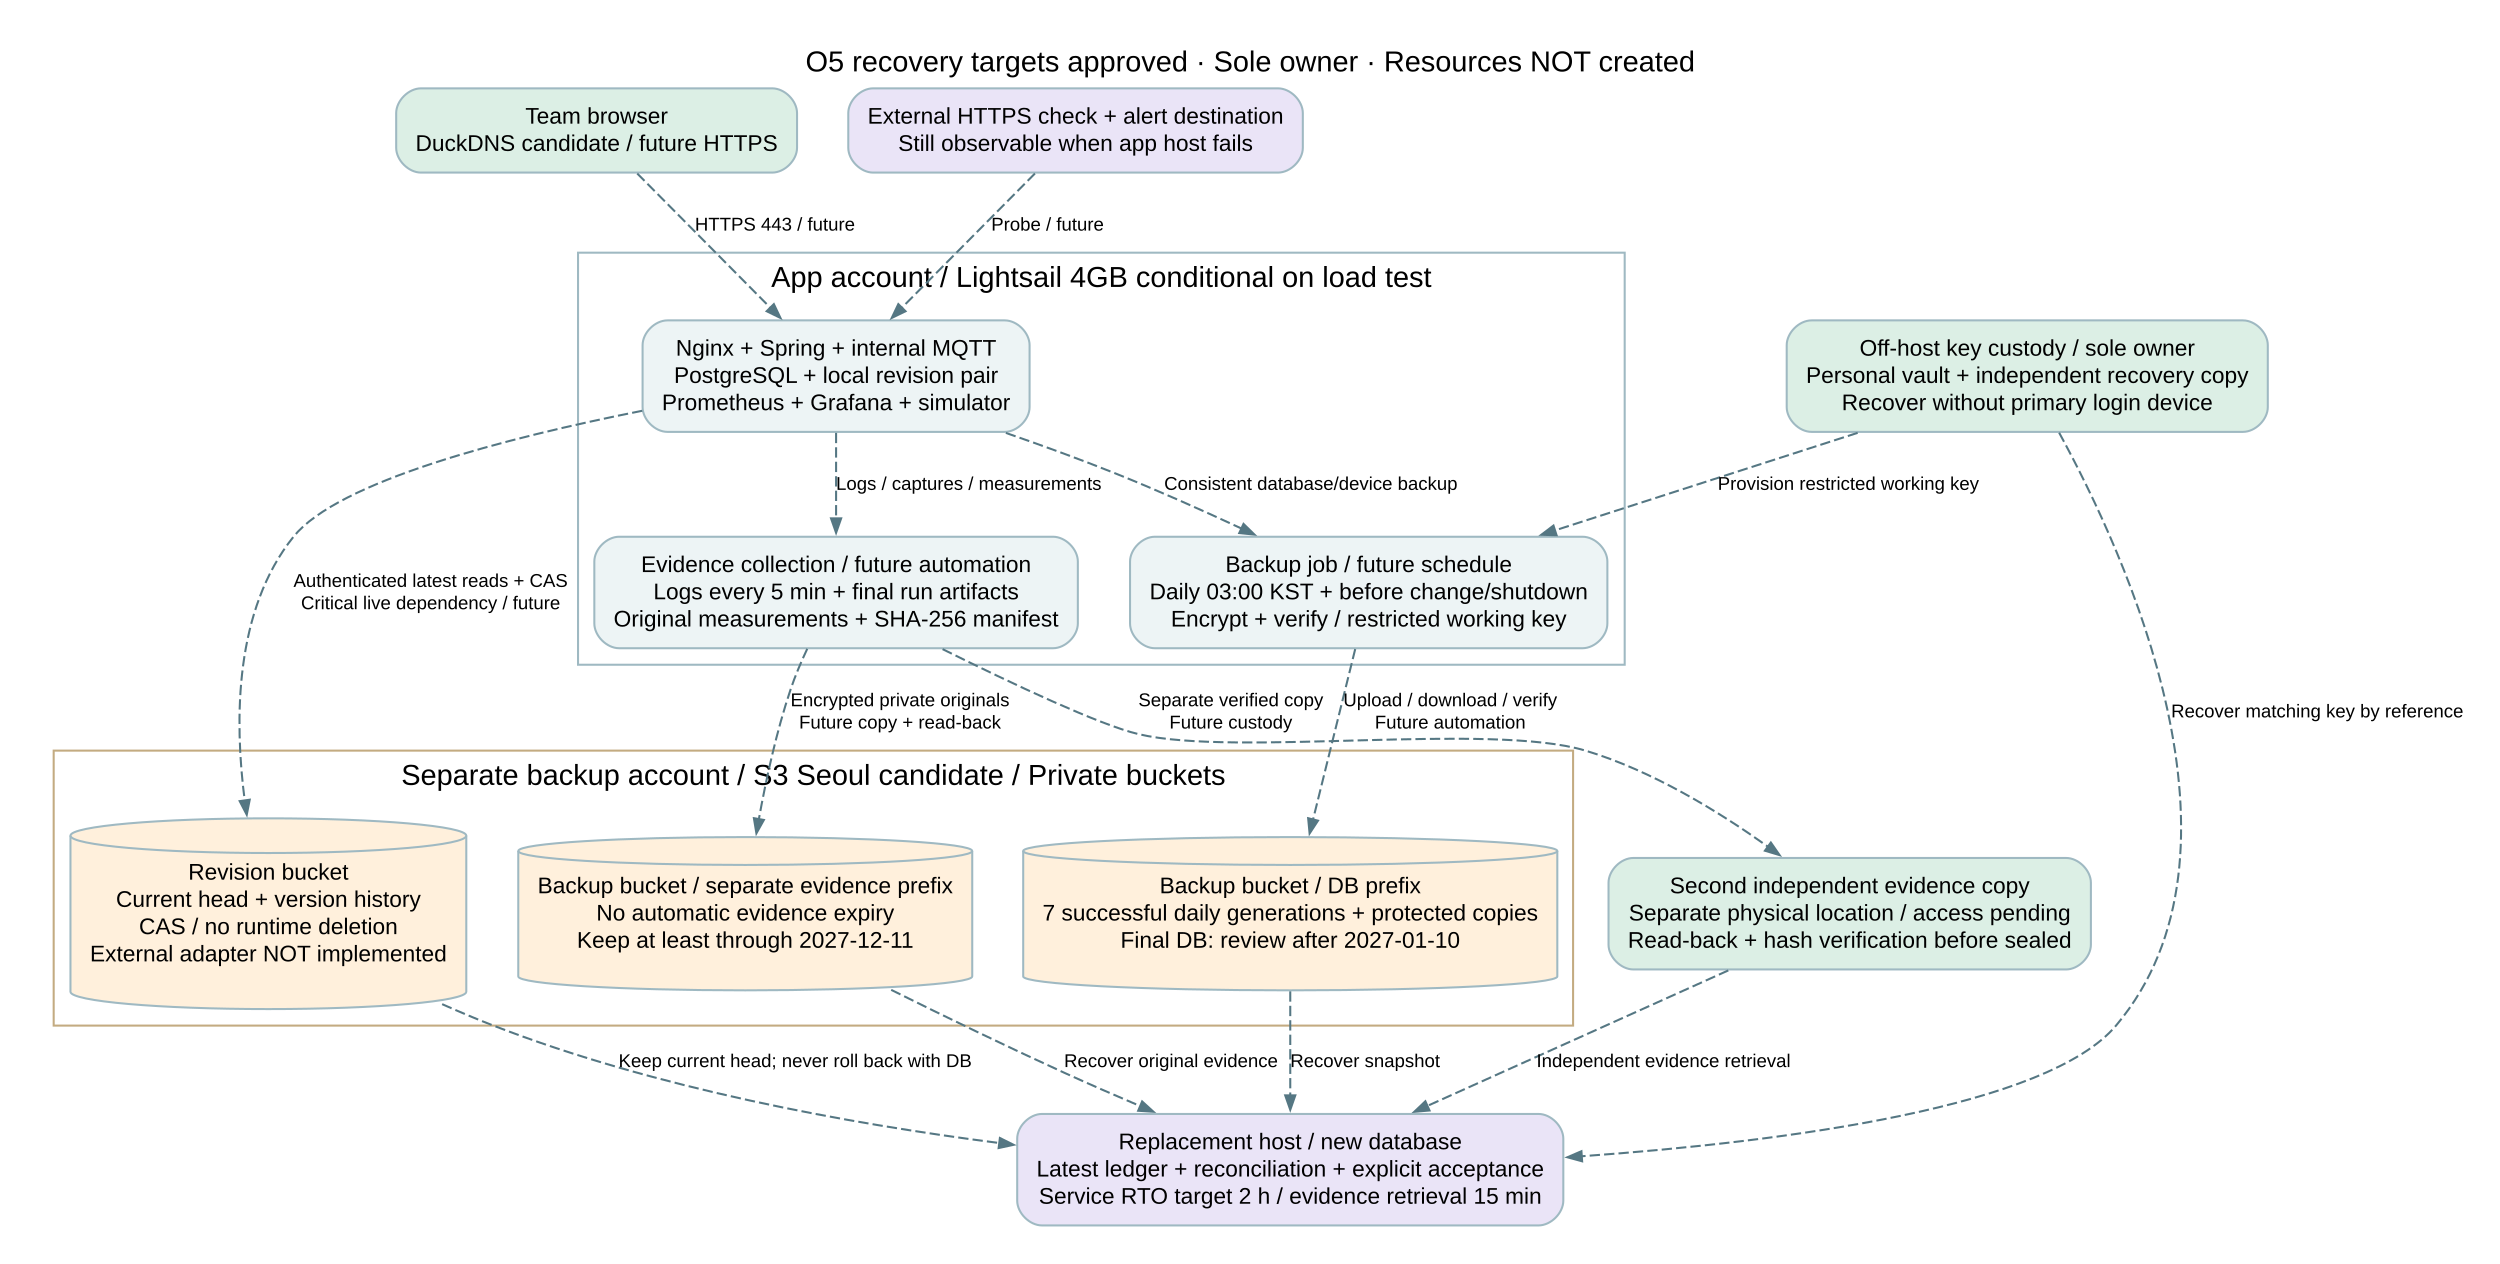
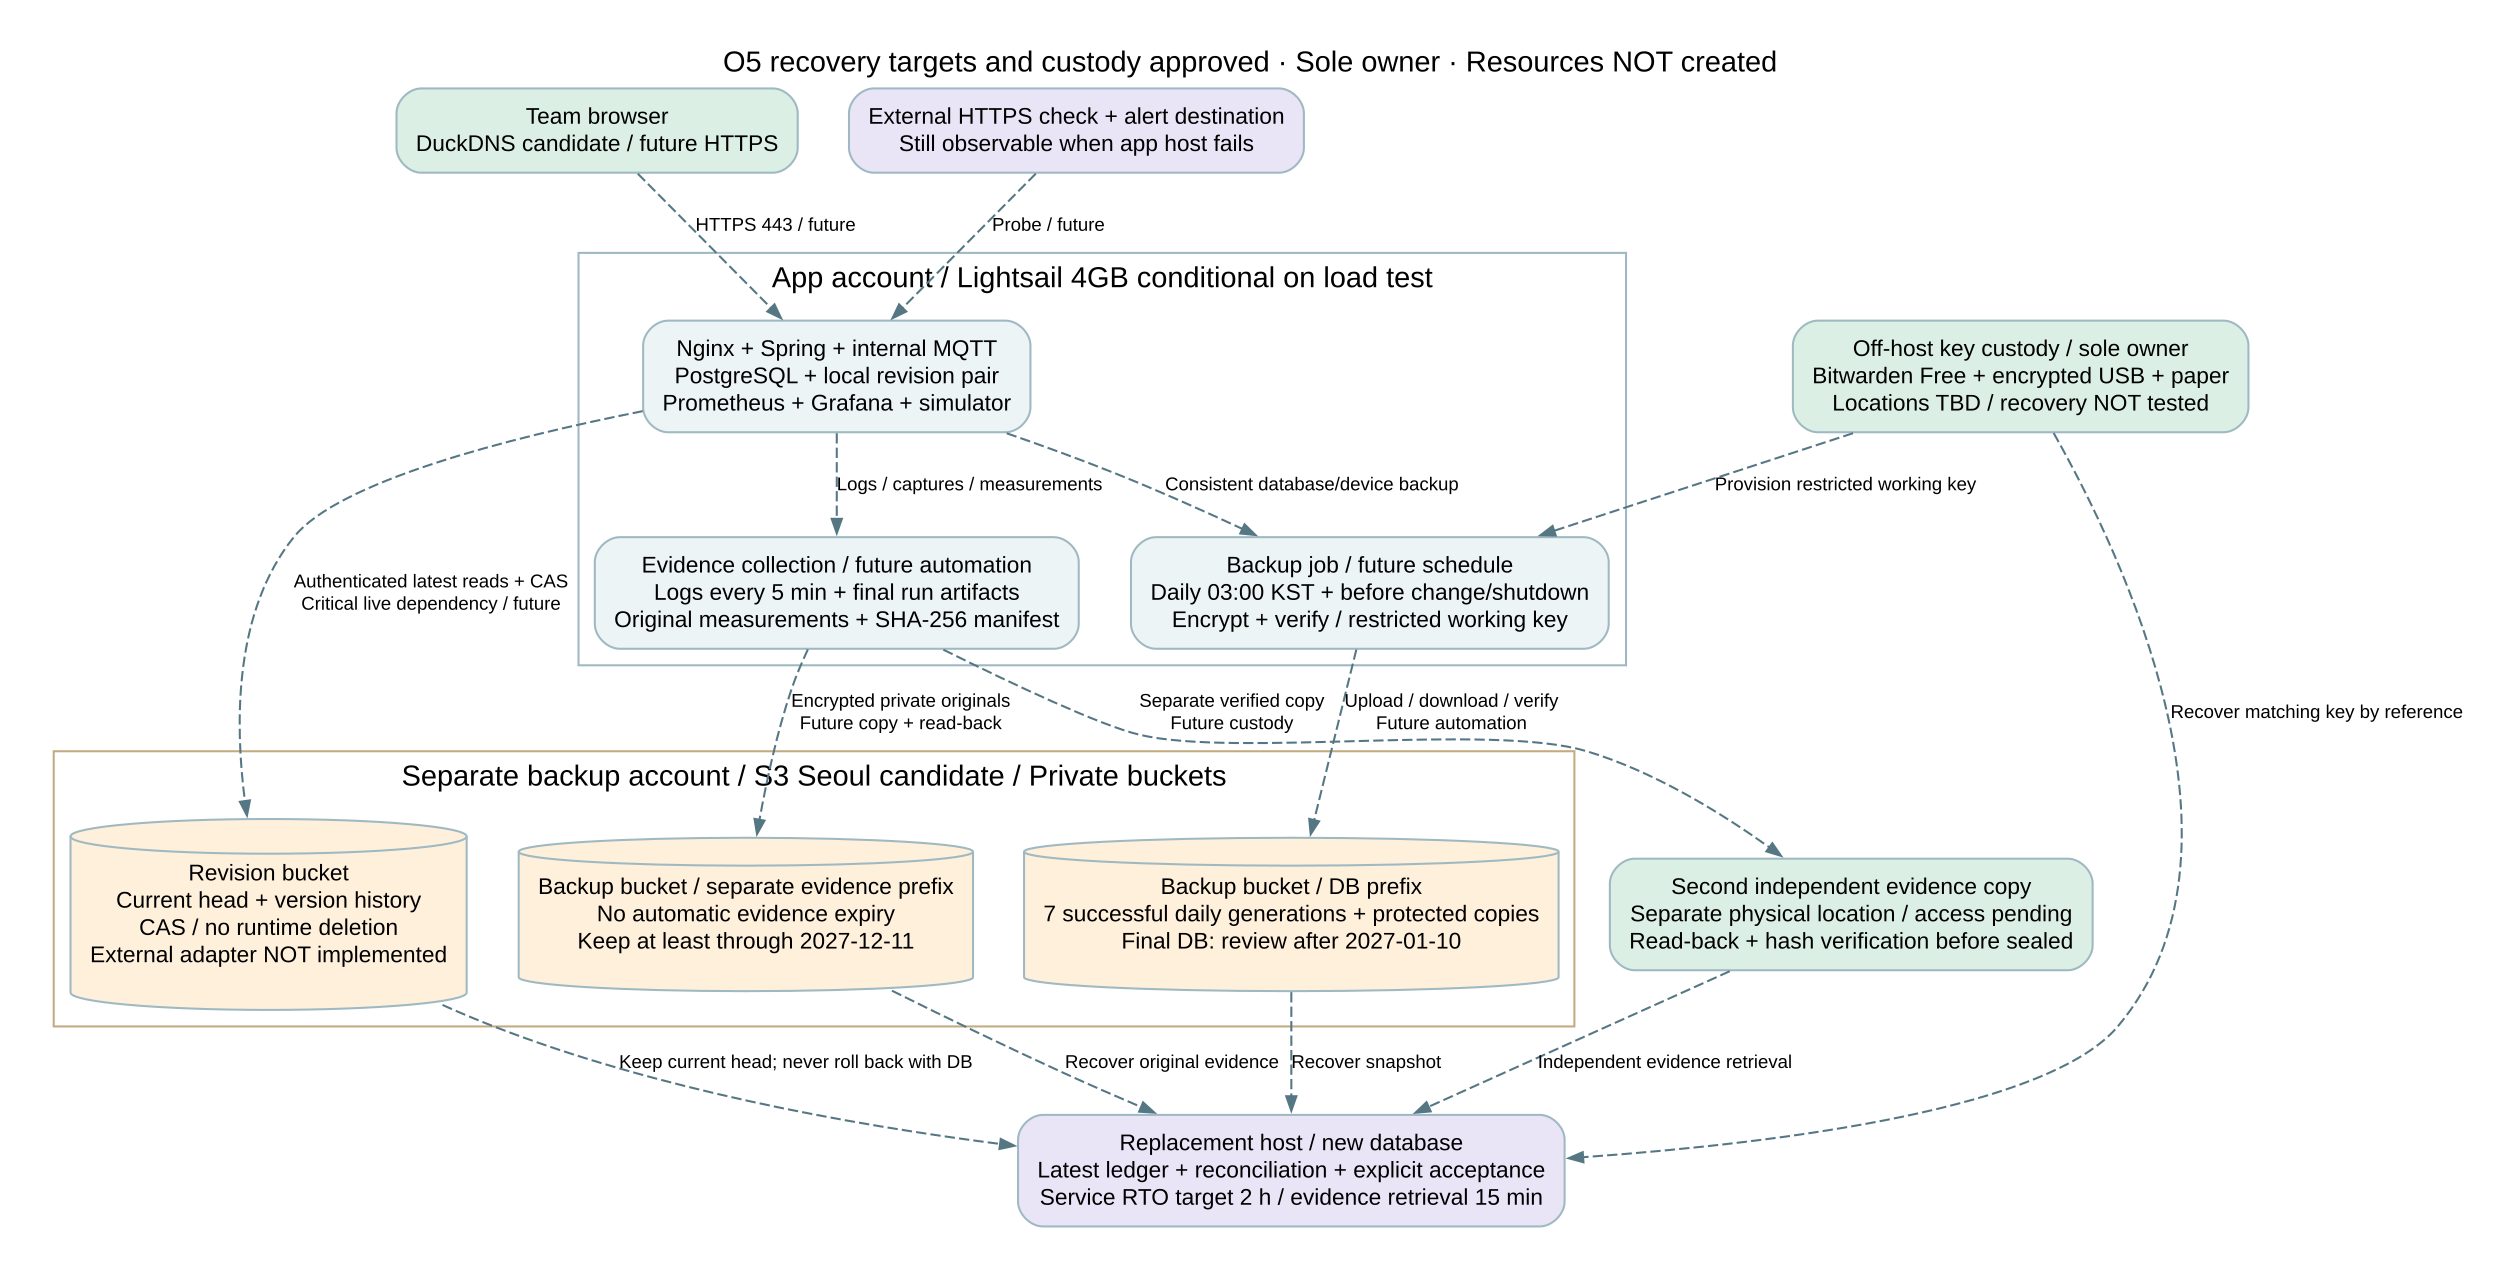
- <svg xmlns="http://www.w3.org/2000/svg" width="1211pt" height="612pt" viewBox="0.00 0.00 1211.00 612.00">
+ <svg xmlns="http://www.w3.org/2000/svg" width="1210pt" height="612pt" viewBox="0.00 0.00 1210.00 612.00">
  <g id="graph0" class="graph" transform="scale(1 1) rotate(0) translate(18 593.6)">
-     <text xml:space="preserve" text-anchor="middle" x="587.63" y="-559" font-family="Arial" font-size="14.00">O5 recovery targets approved · Sole owner · Resources NOT created</text>
+     <text xml:space="preserve" text-anchor="middle" x="587.05" y="-559" font-family="Arial" font-size="14.00">O5 recovery targets and custody approved · Sole owner · Resources NOT created</text>
    <g id="clust1" class="cluster">
      <polygon fill="none" stroke="#9fb9c2" points="262,-271.6 262,-471.2 769,-471.2 769,-271.6 262,-271.6" />
      <text xml:space="preserve" text-anchor="middle" x="515.5" y="-454.6" font-family="Arial" font-size="14.00">App account / Lightsail 4GB conditional on load test</text>
    </g>
    <g id="clust2" class="cluster">
      <polygon fill="none" stroke="#c3ab81" points="8,-96.8 8,-230 744,-230 744,-96.8 8,-96.8" />
      <text xml:space="preserve" text-anchor="middle" x="376" y="-213.4" font-family="Arial" font-size="14.00">Separate backup account / S3 Seoul candidate / Private buckets</text>
    </g>
    <g id="node1" class="node">
      <path fill="#dcefe5" stroke="#9fb9c2" d="M356.09,-550.8C356.09,-550.8 185.91,-550.8 185.91,-550.8 179.91,-550.8 173.91,-544.8 173.91,-538.8 173.91,-538.8 173.91,-522 173.91,-522 173.91,-516 179.91,-510 185.91,-510 185.91,-510 356.09,-510 356.09,-510 362.09,-510 368.09,-516 368.09,-522 368.09,-522 368.09,-538.8 368.09,-538.8 368.09,-544.8 362.09,-550.8 356.09,-550.8" />
      <text xml:space="preserve" text-anchor="middle" x="271" y="-533.7" font-family="Arial" font-size="11.00">Team browser</text>
      <text xml:space="preserve" text-anchor="middle" x="271" y="-520.5" font-family="Arial" font-size="11.00">DuckDNS candidate / future HTTPS</text>
    </g>
    <g id="node2" class="node">
      <path fill="#edf4f5" stroke="#9fb9c2" d="M468.73,-438.4C468.73,-438.4 305.27,-438.4 305.27,-438.4 299.27,-438.4 293.27,-432.4 293.27,-426.4 293.27,-426.4 293.27,-396.4 293.27,-396.4 293.27,-390.4 299.27,-384.4 305.27,-384.4 305.27,-384.4 468.73,-384.4 468.73,-384.4 474.73,-384.4 480.73,-390.4 480.73,-396.4 480.73,-396.4 480.73,-426.4 480.73,-426.4 480.73,-432.4 474.73,-438.4 468.73,-438.4" />
      <text xml:space="preserve" text-anchor="middle" x="387" y="-421.3" font-family="Arial" font-size="11.00">Nginx + Spring + internal MQTT</text>
      <text xml:space="preserve" text-anchor="middle" x="387" y="-408.1" font-family="Arial" font-size="11.00">PostgreSQL + local revision pair</text>
      <text xml:space="preserve" text-anchor="middle" x="387" y="-394.9" font-family="Arial" font-size="11.00">Prometheus + Grafana + simulator</text>
    </g>
    <g id="edge3" class="edge">
      <path fill="none" stroke="#557783" stroke-dasharray="5,2" d="M290.68,-509.55C308.33,-491.75 334.55,-465.31 355.18,-444.5" />
      <polygon fill="#557783" stroke="#557783" points="356.85,-446.29 360.04,-439.59 353.37,-442.84 356.85,-446.29" />
      <text xml:space="preserve" text-anchor="middle" x="357.38" y="-481.9" font-family="Arial" font-size="9.00">HTTPS 443 / future</text>
    </g>
    <g id="node3" class="node">
      <path fill="#edf4f5" stroke="#9fb9c2" d="M748.61,-333.6C748.61,-333.6 541.39,-333.6 541.39,-333.6 535.39,-333.6 529.39,-327.6 529.39,-321.6 529.39,-321.6 529.39,-291.6 529.39,-291.6 529.39,-285.6 535.39,-279.6 541.39,-279.6 541.39,-279.6 748.61,-279.6 748.61,-279.6 754.61,-279.6 760.61,-285.6 760.61,-291.6 760.61,-291.6 760.61,-321.6 760.61,-321.6 760.61,-327.6 754.61,-333.6 748.61,-333.6" />
      <text xml:space="preserve" text-anchor="middle" x="645" y="-316.5" font-family="Arial" font-size="11.00">Backup job / future schedule</text>
      <text xml:space="preserve" text-anchor="middle" x="645" y="-303.3" font-family="Arial" font-size="11.00">Daily 03:00 KST + before change/shutdown</text>
      <text xml:space="preserve" text-anchor="middle" x="645" y="-290.1" font-family="Arial" font-size="11.00">Encrypt + verify / restricted working key</text>
    </g>
    <g id="edge1" class="edge">
      <path fill="none" stroke="#557783" stroke-dasharray="5,2" d="M469.24,-383.9C486.78,-377.83 505.1,-371.16 522,-364.4 542.24,-356.3 563.95,-346.62 583.41,-337.57" />
      <polygon fill="#557783" stroke="#557783" points="584.36,-339.83 589.67,-334.64 582.29,-335.39 584.36,-339.83" />
      <text xml:space="preserve" text-anchor="middle" x="616.97" y="-356.3" font-family="Arial" font-size="9.00">Consistent database/device backup</text>
    </g>
    <g id="node4" class="node">
      <path fill="#edf4f5" stroke="#9fb9c2" d="M492.11,-333.6C492.11,-333.6 281.89,-333.6 281.89,-333.6 275.89,-333.6 269.89,-327.6 269.89,-321.6 269.89,-321.6 269.89,-291.6 269.89,-291.6 269.89,-285.6 275.89,-279.6 281.89,-279.6 281.89,-279.6 492.11,-279.6 492.11,-279.6 498.11,-279.6 504.11,-285.6 504.11,-291.6 504.11,-291.6 504.11,-321.6 504.11,-321.6 504.11,-327.6 498.11,-333.6 492.11,-333.6" />
      <text xml:space="preserve" text-anchor="middle" x="387" y="-316.5" font-family="Arial" font-size="11.00">Evidence collection / future automation</text>
      <text xml:space="preserve" text-anchor="middle" x="387" y="-303.3" font-family="Arial" font-size="11.00">Logs every 5 min + final run artifacts</text>
      <text xml:space="preserve" text-anchor="middle" x="387" y="-290.1" font-family="Arial" font-size="11.00">Original measurements + SHA-256 manifest</text>
    </g>
    <g id="edge2" class="edge">
      <path fill="none" stroke="#557783" stroke-dasharray="5,2" d="M387,-383.93C387,-371.22 387,-355.82 387,-342.2" />
      <polygon fill="#557783" stroke="#557783" points="389.45,-342.5 387,-335.5 384.55,-342.5 389.45,-342.5" />
      <text xml:space="preserve" text-anchor="middle" x="451.28" y="-356.3" font-family="Arial" font-size="9.00">Logs / captures / measurements</text>
    </g>
    <g id="node5" class="node">
      <path fill="#fff0dc" stroke="#9fb9c2" d="M207.87,-188.8C207.87,-193.43 164.9,-197.2 112,-197.2 59.1,-197.2 16.13,-193.43 16.13,-188.8 16.13,-188.8 16.13,-113.2 16.13,-113.2 16.13,-108.57 59.1,-104.8 112,-104.8 164.9,-104.8 207.87,-108.57 207.87,-113.2 207.87,-113.2 207.87,-188.8 207.87,-188.8" />
      <path fill="none" stroke="#9fb9c2" d="M207.87,-188.8C207.87,-184.17 164.9,-180.4 112,-180.4 59.1,-180.4 16.13,-184.17 16.13,-188.8" />
      <text xml:space="preserve" text-anchor="middle" x="112" y="-167.5" font-family="Arial" font-size="11.00">Revision bucket</text>
      <text xml:space="preserve" text-anchor="middle" x="112" y="-154.3" font-family="Arial" font-size="11.00">Current head + version history</text>
      <text xml:space="preserve" text-anchor="middle" x="112" y="-141.1" font-family="Arial" font-size="11.00">CAS / no runtime deletion</text>
      <text xml:space="preserve" text-anchor="middle" x="112" y="-127.9" font-family="Arial" font-size="11.00">External adapter NOT implemented</text>
    </g>
    <g id="edge4" class="edge">
      <path fill="none" stroke="#557783" stroke-dasharray="5,2" d="M293.1,-394.62C226.65,-381.39 145.68,-360.38 124.17,-333.6 95.72,-298.18 95.39,-245.27 100.56,-205.68" />
      <polygon fill="#557783" stroke="#557783" points="102.96,-206.22 101.53,-198.94 98.11,-205.53 102.96,-206.22" />
      <text xml:space="preserve" text-anchor="middle" x="190.59" y="-309.3" font-family="Arial" font-size="9.00">Authenticated latest reads + CAS</text>
      <text xml:space="preserve" text-anchor="middle" x="190.59" y="-298.5" font-family="Arial" font-size="9.00">Critical live dependency / future</text>
    </g>
    <g id="node6" class="node">
      <path fill="#fff0dc" stroke="#9fb9c2" d="M736.36,-181.38C736.36,-185.1 678.38,-188.12 607,-188.12 535.62,-188.12 477.64,-185.1 477.64,-181.38 477.64,-181.38 477.64,-120.62 477.64,-120.62 477.64,-116.9 535.62,-113.88 607,-113.88 678.38,-113.88 736.36,-116.9 736.36,-120.62 736.36,-120.62 736.36,-181.38 736.36,-181.38" />
      <path fill="none" stroke="#9fb9c2" d="M736.36,-181.38C736.36,-177.65 678.38,-174.62 607,-174.62 535.62,-174.62 477.64,-177.65 477.64,-181.38" />
      <text xml:space="preserve" text-anchor="middle" x="607" y="-160.9" font-family="Arial" font-size="11.00">Backup bucket / DB prefix</text>
      <text xml:space="preserve" text-anchor="middle" x="607" y="-147.7" font-family="Arial" font-size="11.00">7 successful daily generations + protected copies</text>
      <text xml:space="preserve" text-anchor="middle" x="607" y="-134.5" font-family="Arial" font-size="11.00">Final DB: review after 2027-01-10</text>
    </g>
    <g id="edge5" class="edge">
      <path fill="none" stroke="#557783" stroke-dasharray="5,2" d="M638.47,-279.2C632.85,-256.5 624.64,-223.28 618.01,-196.49" />
      <polygon fill="#557783" stroke="#557783" points="620.43,-196.07 616.37,-189.87 615.67,-197.25 620.43,-196.07" />
      <text xml:space="preserve" text-anchor="middle" x="684.49" y="-251.5" font-family="Arial" font-size="9.00">Upload / download / verify</text>
      <text xml:space="preserve" text-anchor="middle" x="684.49" y="-240.7" font-family="Arial" font-size="9.00">Future automation</text>
    </g>
    <g id="node7" class="node">
      <path fill="#fff0dc" stroke="#9fb9c2" d="M452.95,-181.38C452.95,-185.1 403.67,-188.12 343,-188.12 282.33,-188.12 233.05,-185.1 233.05,-181.38 233.05,-181.38 233.05,-120.62 233.05,-120.62 233.05,-116.9 282.33,-113.88 343,-113.88 403.67,-113.88 452.95,-116.9 452.95,-120.62 452.95,-120.62 452.95,-181.38 452.95,-181.38" />
      <path fill="none" stroke="#9fb9c2" d="M452.95,-181.38C452.95,-177.65 403.67,-174.62 343,-174.62 282.33,-174.62 233.05,-177.65 233.05,-181.38" />
      <text xml:space="preserve" text-anchor="middle" x="343" y="-160.9" font-family="Arial" font-size="11.00">Backup bucket / separate evidence prefix</text>
      <text xml:space="preserve" text-anchor="middle" x="343" y="-147.7" font-family="Arial" font-size="11.00">No automatic evidence expiry</text>
      <text xml:space="preserve" text-anchor="middle" x="343" y="-134.5" font-family="Arial" font-size="11.00">Keep at least through 2027-12-11</text>
    </g>
    <g id="edge6" class="edge">
      <path fill="none" stroke="#557783" stroke-dasharray="5,2" d="M373.03,-279.31C370.05,-272.98 367.15,-266.15 364.95,-259.6 358.15,-239.36 353.1,-216.23 349.56,-196.62" />
      <polygon fill="#557783" stroke="#557783" points="352.02,-196.42 348.4,-189.94 347.19,-197.26 352.02,-196.42" />
      <text xml:space="preserve" text-anchor="middle" x="417.97" y="-251.5" font-family="Arial" font-size="9.00">Encrypted private originals</text>
      <text xml:space="preserve" text-anchor="middle" x="417.97" y="-240.7" font-family="Arial" font-size="9.00">Future copy + read-back</text>
    </g>
    <g id="node9" class="node">
      <path fill="#dcefe5" stroke="#9fb9c2" d="M982.83,-178C982.83,-178 773.17,-178 773.17,-178 767.17,-178 761.17,-172 761.17,-166 761.17,-166 761.17,-136 761.17,-136 761.17,-130 767.17,-124 773.17,-124 773.17,-124 982.83,-124 982.83,-124 988.83,-124 994.83,-130 994.83,-136 994.83,-136 994.83,-166 994.83,-166 994.83,-172 988.83,-178 982.83,-178" />
      <text xml:space="preserve" text-anchor="middle" x="878" y="-160.9" font-family="Arial" font-size="11.00">Second independent evidence copy</text>
      <text xml:space="preserve" text-anchor="middle" x="878" y="-147.7" font-family="Arial" font-size="11.00">Separate physical location / access pending</text>
      <text xml:space="preserve" text-anchor="middle" x="878" y="-134.5" font-family="Arial" font-size="11.00">Read-back + hash verification before sealed</text>
    </g>
    <g id="edge7" class="edge">
      <path fill="none" stroke="#557783" stroke-dasharray="5,2" d="M438.58,-279.16C472.67,-262.21 514.45,-242.54 533.45,-238 580.28,-226.8 703.88,-243.87 750,-230 782.09,-220.35 814.29,-200.67 838.37,-183.49" />
      <polygon fill="#557783" stroke="#557783" points="839.8,-185.48 844.03,-179.38 836.92,-181.51 839.8,-185.48" />
      <text xml:space="preserve" text-anchor="middle" x="578.22" y="-251.5" font-family="Arial" font-size="9.00">Separate verified copy</text>
      <text xml:space="preserve" text-anchor="middle" x="578.22" y="-240.7" font-family="Arial" font-size="9.00">Future custody</text>
    </g>
    <g id="node10" class="node">
      <path fill="#eae4f7" stroke="#9fb9c2" d="M727.27,-54C727.27,-54 486.73,-54 486.73,-54 480.73,-54 474.73,-48 474.73,-42 474.73,-42 474.73,-12 474.73,-12 474.73,-6 480.73,0 486.73,0 486.73,0 727.27,0 727.27,0 733.27,0 739.27,-6 739.27,-12 739.27,-12 739.27,-42 739.27,-42 739.27,-48 733.27,-54 727.27,-54" />
      <text xml:space="preserve" text-anchor="middle" x="607" y="-36.9" font-family="Arial" font-size="11.00">Replacement host / new database</text>
      <text xml:space="preserve" text-anchor="middle" x="607" y="-23.7" font-family="Arial" font-size="11.00">Latest ledger + reconciliation + explicit acceptance</text>
      <text xml:space="preserve" text-anchor="middle" x="607" y="-10.5" font-family="Arial" font-size="11.00">Service RTO target 2 h / evidence retrieval 15 min</text>
    </g>
    <g id="edge12" class="edge">
      <path fill="none" stroke="#557783" stroke-dasharray="5,2" d="M196.17,-107.19C204.48,-103.49 212.85,-99.95 221,-96.8 299.24,-66.51 391.63,-49.44 466.39,-39.88" />
      <polygon fill="#557783" stroke="#557783" points="466.35,-42.35 472.99,-39.05 465.74,-37.49 466.35,-42.35" />
      <text xml:space="preserve" text-anchor="middle" x="367.19" y="-76.7" font-family="Arial" font-size="9.00">Keep current head; never roll back with DB</text>
    </g>
    <g id="edge9" class="edge">
      <path fill="none" stroke="#557783" stroke-dasharray="5,2" d="M607,-113.4C607,-97.41 607,-78.74 607,-62.94" />
      <polygon fill="#557783" stroke="#557783" points="609.45,-63.01 607,-56.01 604.55,-63.01 609.45,-63.01" />
      <text xml:space="preserve" text-anchor="middle" x="643.27" y="-76.7" font-family="Arial" font-size="9.00">Recover snapshot</text>
    </g>
    <g id="edge10" class="edge">
      <path fill="none" stroke="#557783" stroke-dasharray="5,2" d="M413.7,-114.11C439.85,-101.12 469.84,-86.57 497.44,-74 509.34,-68.58 522.05,-63.03 534.46,-57.74" />
      <polygon fill="#557783" stroke="#557783" points="535.25,-60.07 540.73,-55.07 533.33,-55.55 535.25,-60.07" />
      <text xml:space="preserve" text-anchor="middle" x="549.22" y="-76.7" font-family="Arial" font-size="9.00">Recover original evidence</text>
    </g>
    <g id="node8" class="node">
-       <path fill="#dcefe5" stroke="#9fb9c2" d="M1068.52,-438.4C1068.52,-438.4 859.48,-438.4 859.48,-438.4 853.48,-438.4 847.48,-432.4 847.48,-426.4 847.48,-426.4 847.48,-396.4 847.48,-396.4 847.48,-390.4 853.48,-384.4 859.48,-384.4 859.48,-384.4 1068.52,-384.4 1068.52,-384.4 1074.52,-384.4 1080.52,-390.4 1080.52,-396.4 1080.52,-396.4 1080.52,-426.4 1080.52,-426.4 1080.52,-432.4 1074.52,-438.4 1068.52,-438.4" />
-       <text xml:space="preserve" text-anchor="middle" x="964" y="-421.3" font-family="Arial" font-size="11.00">Off-host key custody / sole owner</text>
-       <text xml:space="preserve" text-anchor="middle" x="964" y="-408.1" font-family="Arial" font-size="11.00">Personal vault + independent recovery copy</text>
-       <text xml:space="preserve" text-anchor="middle" x="964" y="-394.9" font-family="Arial" font-size="11.00">Recover without primary login device</text>
+       <path fill="#dcefe5" stroke="#9fb9c2" d="M1058.25,-438.4C1058.25,-438.4 861.75,-438.4 861.75,-438.4 855.75,-438.4 849.75,-432.4 849.75,-426.4 849.75,-426.4 849.75,-396.4 849.75,-396.4 849.75,-390.4 855.75,-384.4 861.75,-384.4 861.75,-384.4 1058.25,-384.4 1058.25,-384.4 1064.25,-384.4 1070.25,-390.4 1070.25,-396.4 1070.25,-396.4 1070.25,-426.4 1070.25,-426.4 1070.25,-432.4 1064.25,-438.4 1058.25,-438.4" />
+       <text xml:space="preserve" text-anchor="middle" x="960" y="-421.3" font-family="Arial" font-size="11.00">Off-host key custody / sole owner</text>
+       <text xml:space="preserve" text-anchor="middle" x="960" y="-408.1" font-family="Arial" font-size="11.00">Bitwarden Free + encrypted USB + paper</text>
+       <text xml:space="preserve" text-anchor="middle" x="960" y="-394.9" font-family="Arial" font-size="11.00">Locations TBD / recovery NOT tested</text>
    </g>
    <g id="edge8" class="edge">
-       <path fill="none" stroke="#557783" stroke-dasharray="5,2" d="M881.85,-383.93C836.91,-369.45 781.17,-351.48 735.05,-336.62" />
-       <polygon fill="#557783" stroke="#557783" points="736,-334.35 728.59,-334.54 734.5,-339.02 736,-334.35" />
-       <text xml:space="preserve" text-anchor="middle" x="877.34" y="-356.3" font-family="Arial" font-size="9.00">Provision restricted working key</text>
+       <path fill="none" stroke="#557783" stroke-dasharray="5,2" d="M878.88,-383.93C834.6,-369.48 779.69,-351.56 734.21,-336.71" />
+       <polygon fill="#557783" stroke="#557783" points="734.97,-334.39 727.56,-334.54 733.45,-339.04 734.97,-334.39" />
+       <text xml:space="preserve" text-anchor="middle" x="875.22" y="-356.3" font-family="Arial" font-size="9.00">Provision restricted working key</text>
    </g>
    <g id="edge13" class="edge">
-       <path fill="none" stroke="#557783" stroke-dasharray="5,2" d="M979.44,-384.01C1011.74,-324.98 1077.82,-180.85 1007,-96.8 973.98,-57.62 849.38,-40.75 747.91,-33.49" />
+       <path fill="none" stroke="#557783" stroke-dasharray="5,2" d="M975.95,-384.03C1009.35,-325.04 1077.95,-181 1007,-96.8 973.98,-57.62 849.38,-40.75 747.91,-33.49" />
      <polygon fill="#557783" stroke="#557783" points="748.38,-31.07 741.23,-33.02 748.04,-35.95 748.38,-31.07" />
-       <text xml:space="preserve" text-anchor="middle" x="1104.48" y="-246.1" font-family="Arial" font-size="9.00">Recover matching key by reference</text>
+       <text xml:space="preserve" text-anchor="middle" x="1103.32" y="-246.1" font-family="Arial" font-size="9.00">Recover matching key by reference</text>
    </g>
    <g id="edge11" class="edge">
      <path fill="none" stroke="#557783" stroke-dasharray="5,2" d="M819.2,-123.53C776.23,-104.18 717.91,-77.93 673.29,-57.84" />
      <polygon fill="#557783" stroke="#557783" points="674.46,-55.68 667.07,-55.04 672.45,-60.15 674.46,-55.68" />
      <text xml:space="preserve" text-anchor="middle" x="787.82" y="-76.7" font-family="Arial" font-size="9.00">Independent evidence retrieval</text>
    </g>
    <g id="node11" class="node">
      <path fill="#eae4f7" stroke="#9fb9c2" d="M601.09,-550.8C601.09,-550.8 404.91,-550.8 404.91,-550.8 398.91,-550.8 392.91,-544.8 392.91,-538.8 392.91,-538.8 392.91,-522 392.91,-522 392.91,-516 398.91,-510 404.91,-510 404.91,-510 601.09,-510 601.09,-510 607.09,-510 613.09,-516 613.09,-522 613.09,-522 613.09,-538.8 613.09,-538.8 613.09,-544.8 607.09,-550.8 601.09,-550.8" />
      <text xml:space="preserve" text-anchor="middle" x="503" y="-533.7" font-family="Arial" font-size="11.00">External HTTPS check + alert destination</text>
      <text xml:space="preserve" text-anchor="middle" x="503" y="-520.5" font-family="Arial" font-size="11.00">Still observable when app host fails</text>
    </g>
    <g id="edge14" class="edge">
      <path fill="none" stroke="#557783" stroke-dasharray="5,2" d="M483.32,-509.55C465.67,-491.75 439.45,-465.31 418.82,-444.5" />
      <polygon fill="#557783" stroke="#557783" points="420.63,-442.84 413.96,-439.59 417.15,-446.29 420.63,-442.84" />
      <text xml:space="preserve" text-anchor="middle" x="489.43" y="-481.9" font-family="Arial" font-size="9.00">Probe / future</text>
    </g>
  </g>
</svg>
